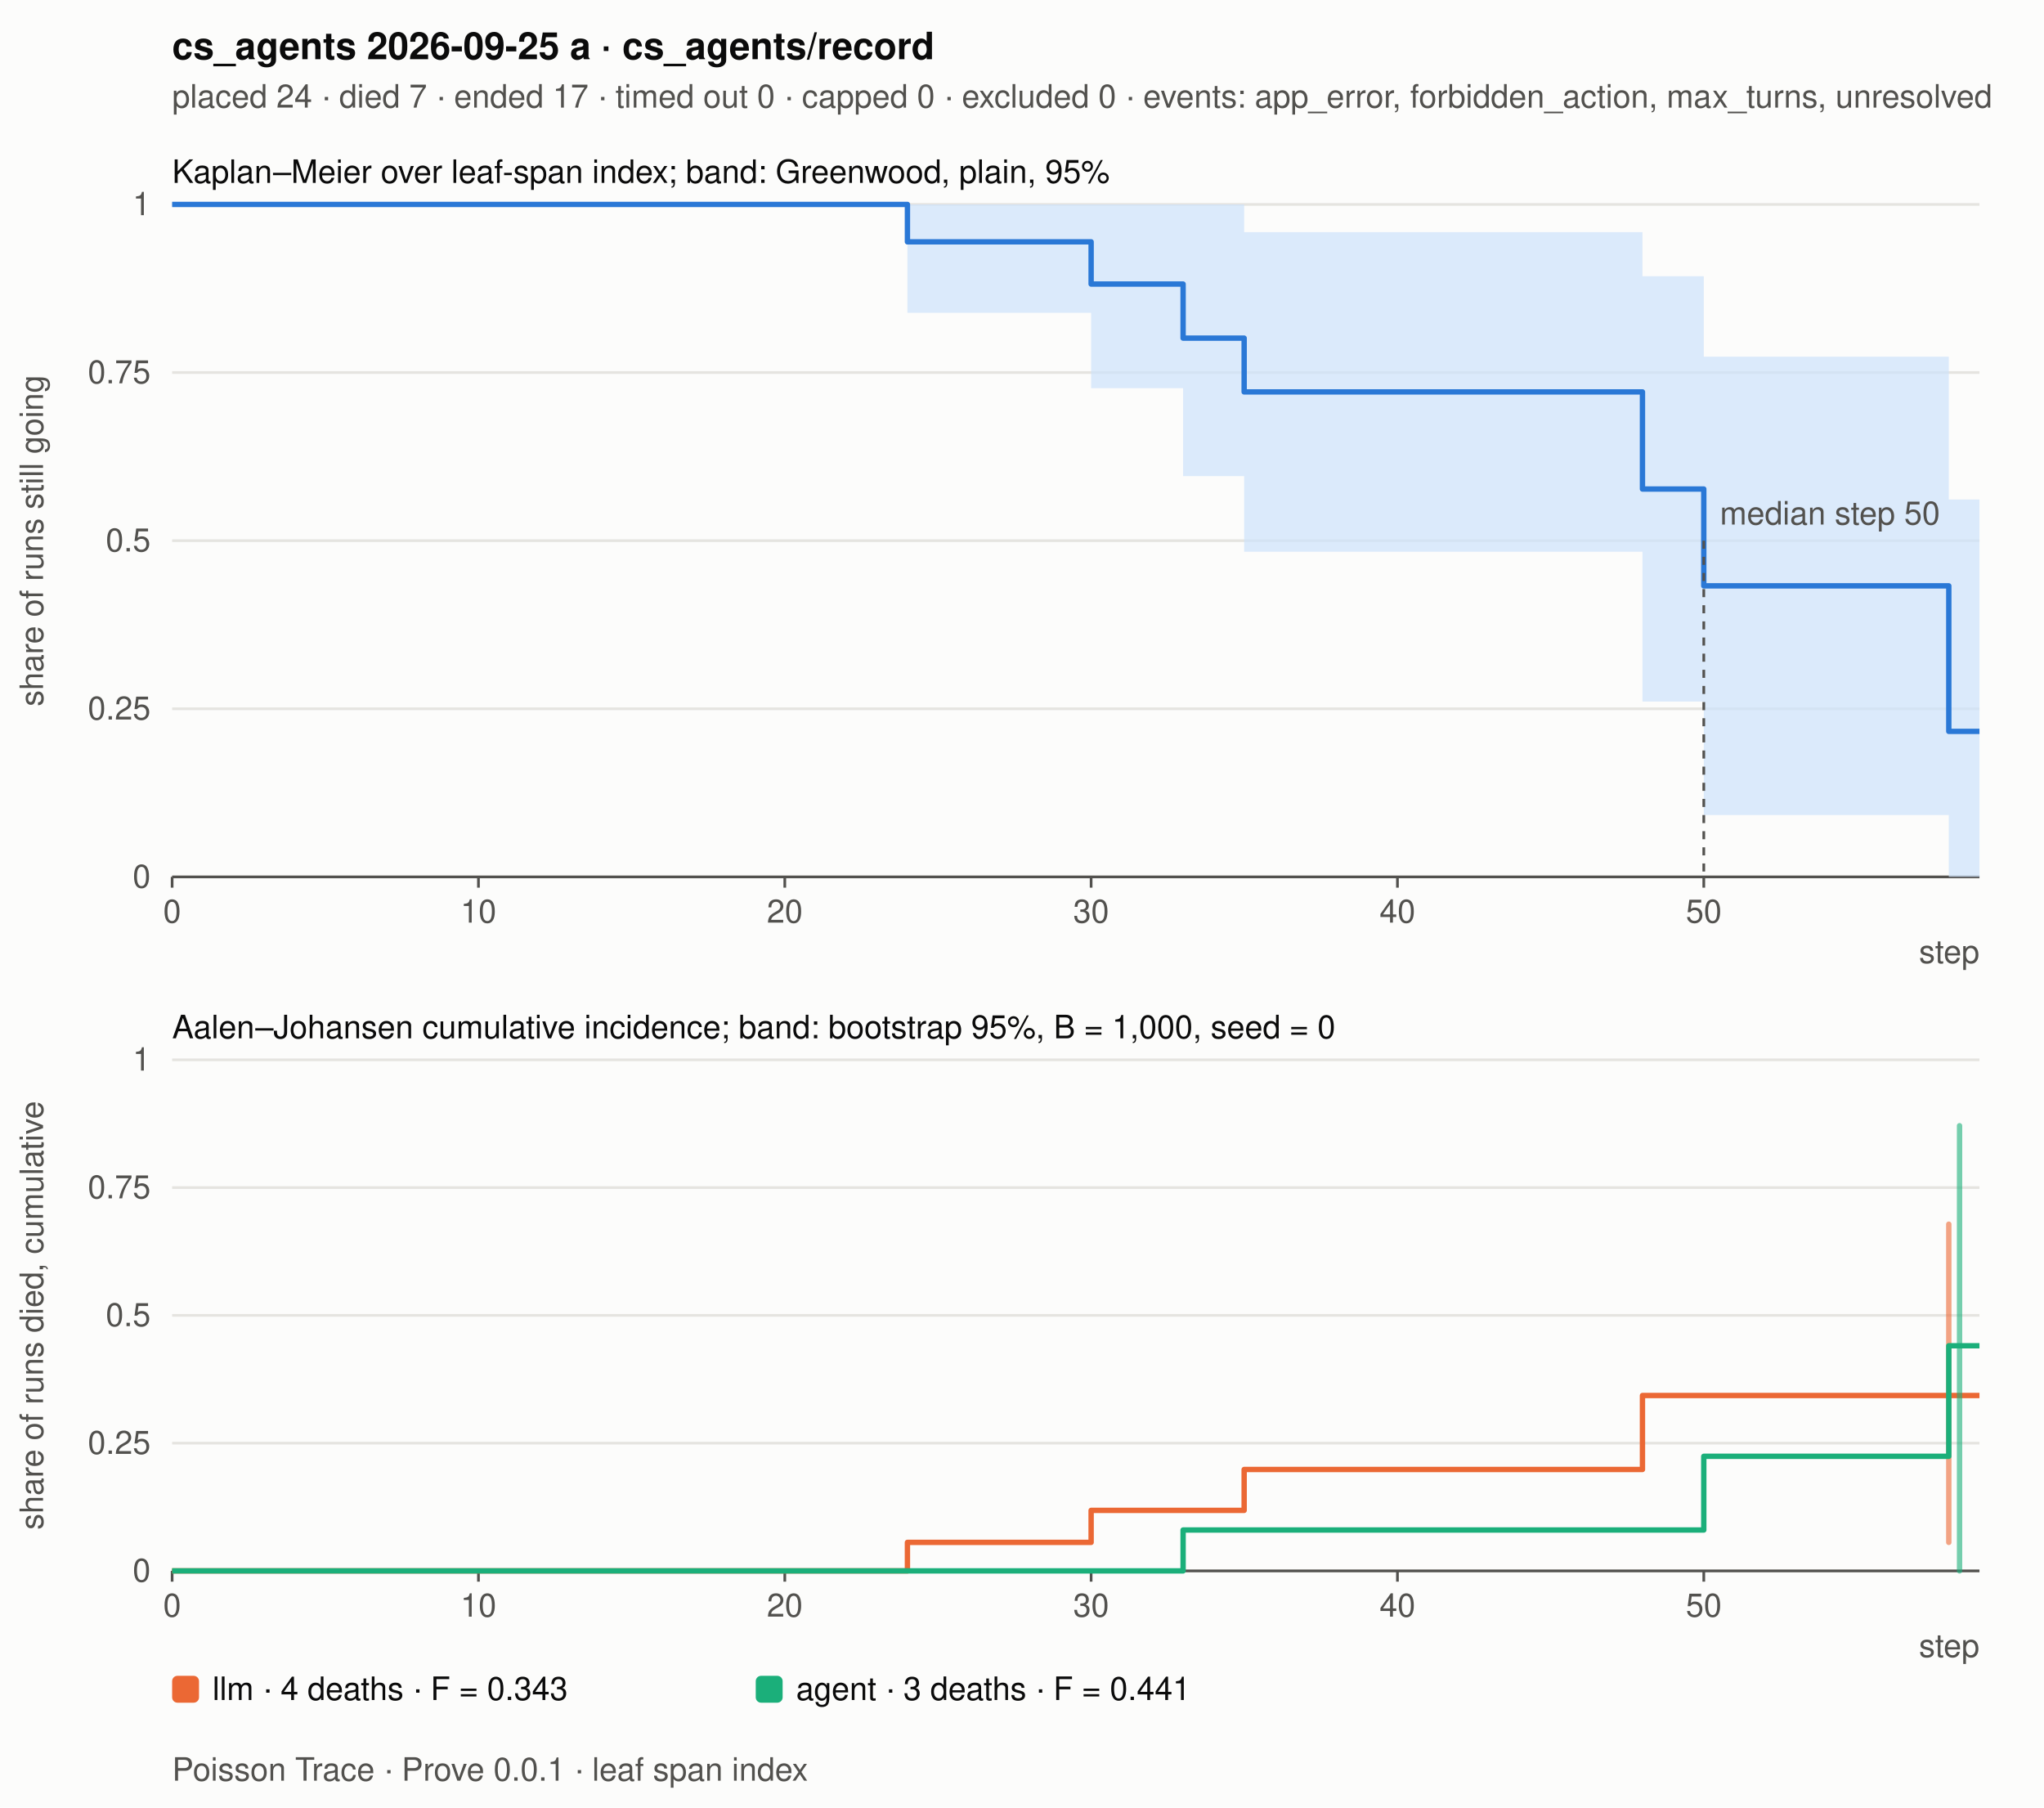
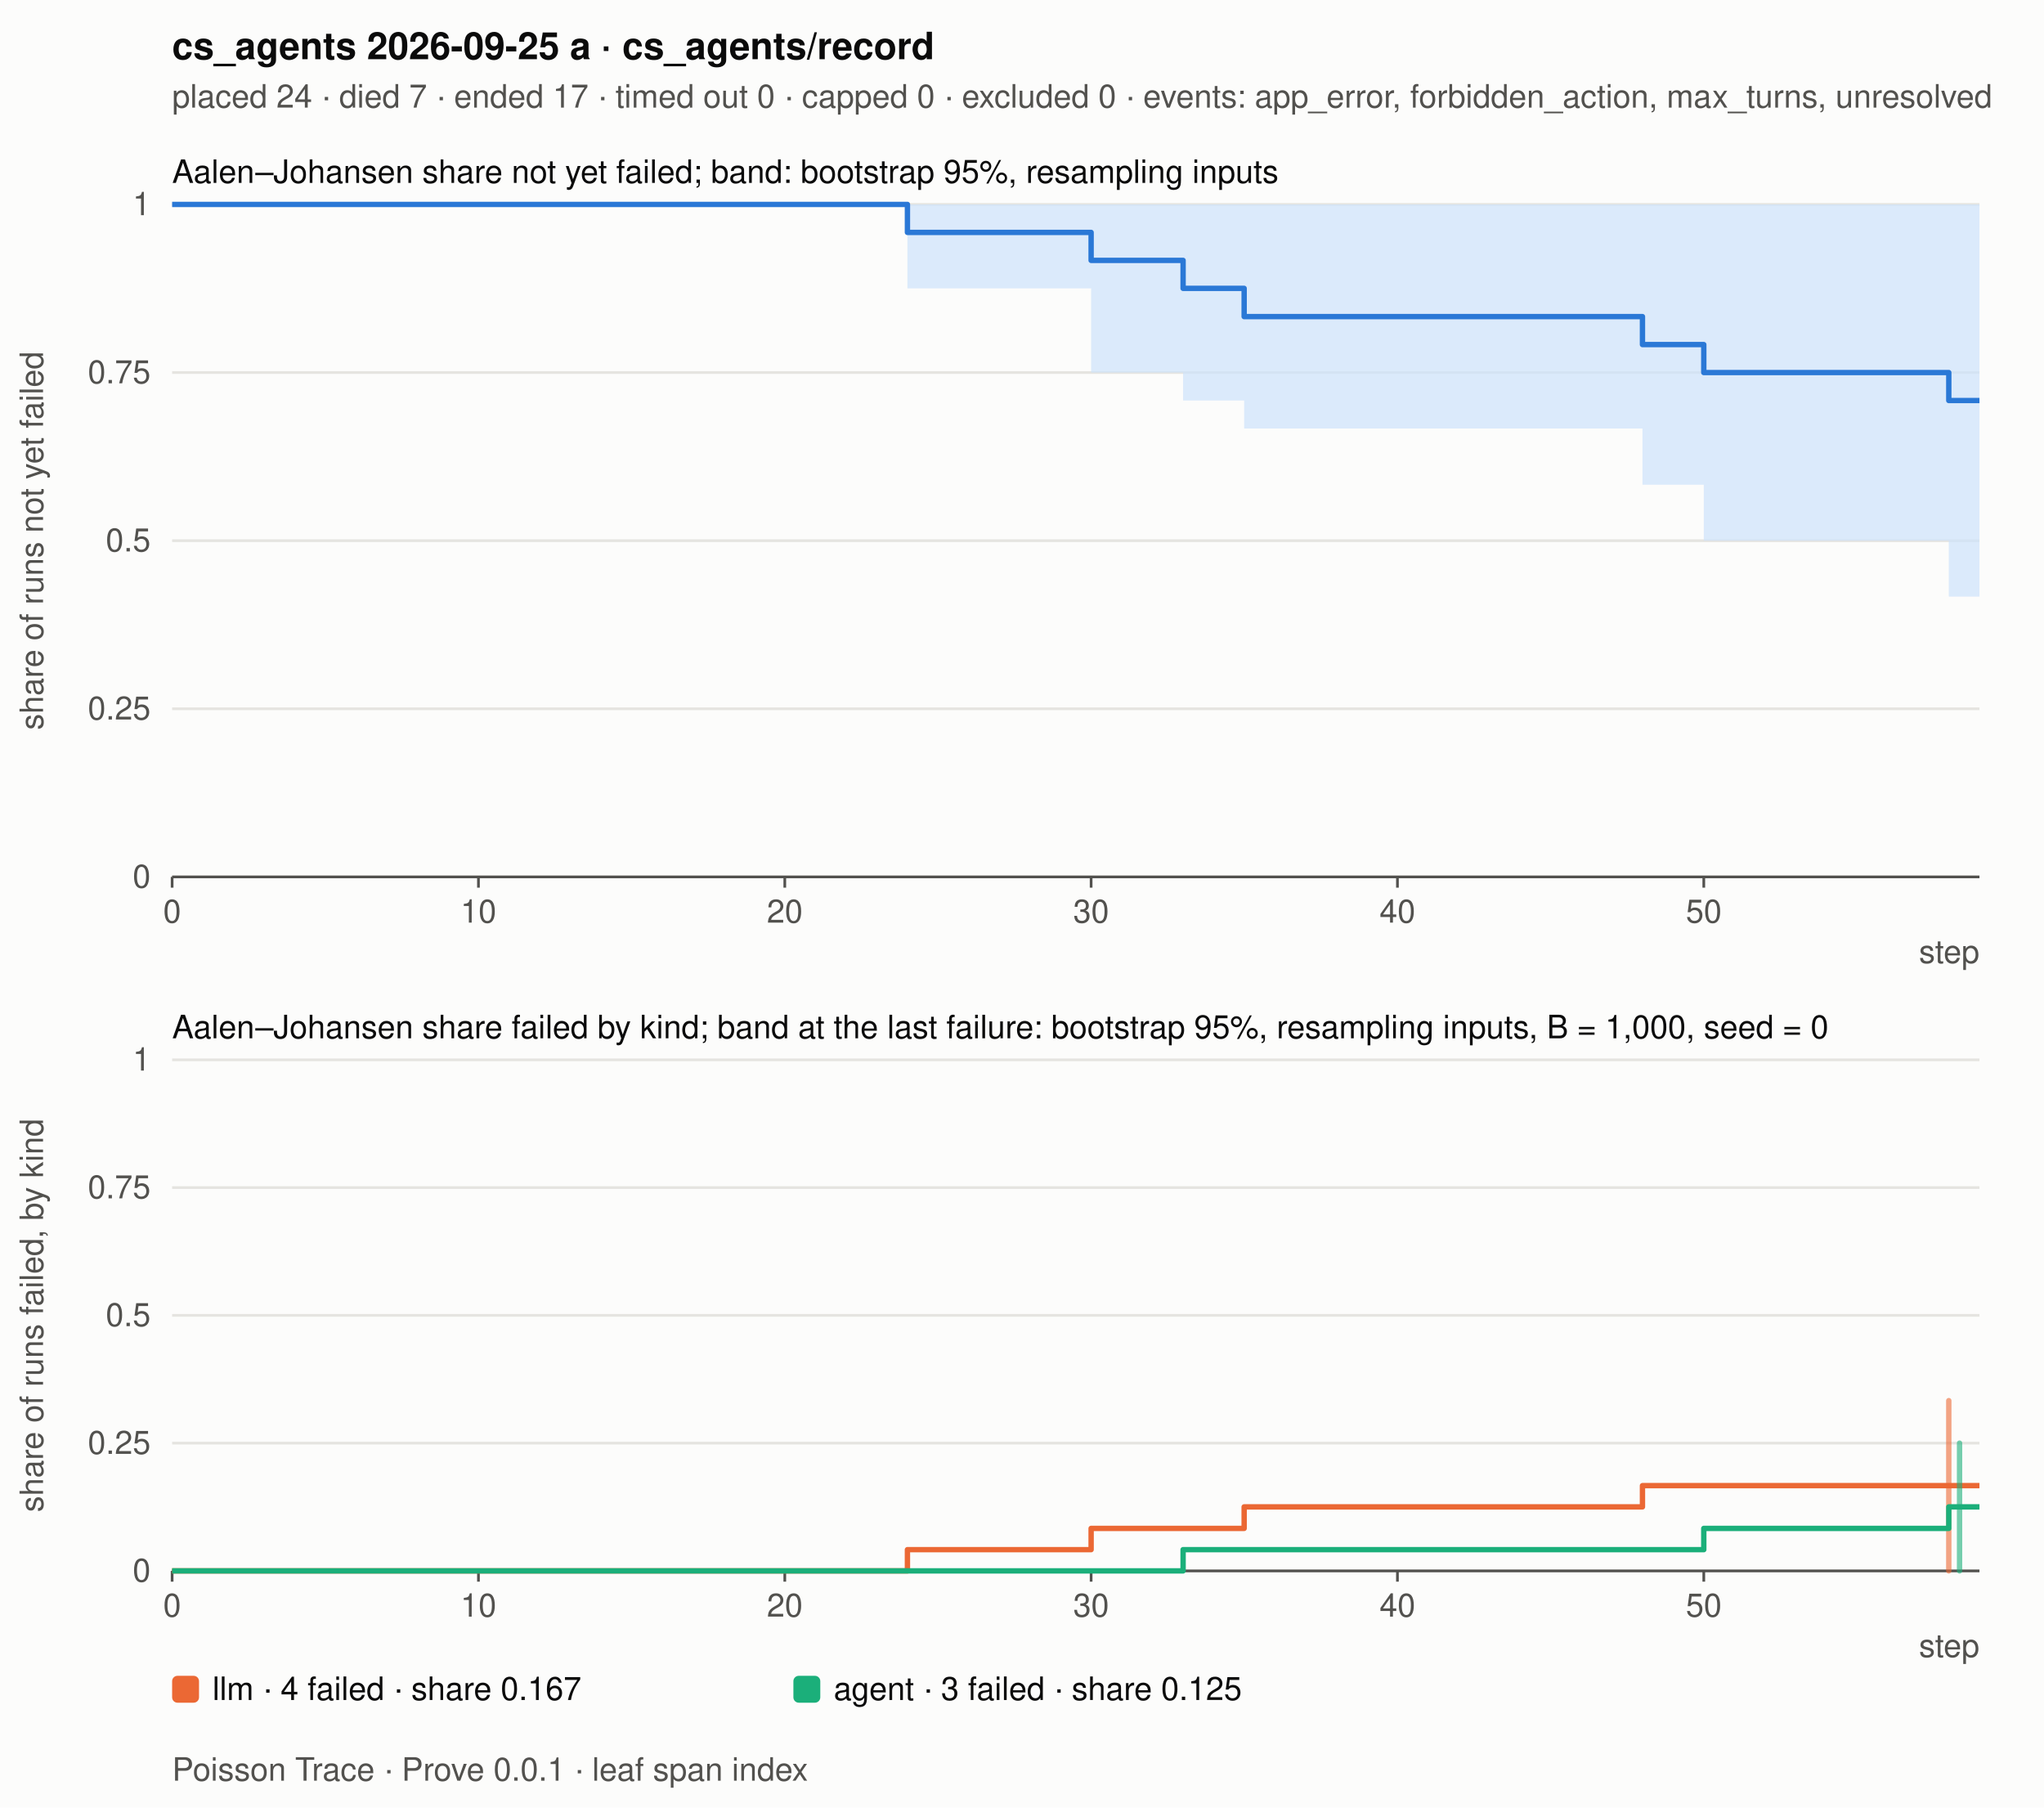
<svg xmlns="http://www.w3.org/2000/svg" width="760" height="672" viewBox="0 0 760 672" font-family="-apple-system, 'Segoe UI', Helvetica, Arial, sans-serif" font-size="12">
  <rect x="0" y="0" width="760" height="672" fill="#fcfcfb" />
  <text x="64" y="22" fill="#0b0b0b" font-size="14" font-weight="600">cs_agents 2026-09-25 a · cs_agents/record</text>
  <text x="64" y="40" fill="#52514e">placed 24 · died 7 · ended 17 · timed out 0 · capped 0 · excluded 0 · events: app_error, forbidden_action, max_turns, unresolved</text>
  <line x1="64" y1="326.0" x2="736" y2="326.0" stroke="#e5e4e0" stroke-width="1" />
  <text x="56" y="330.0" fill="#52514e" text-anchor="end">0</text>
  <line x1="64" y1="263.5" x2="736" y2="263.5" stroke="#e5e4e0" stroke-width="1" />
  <text x="56" y="267.5" fill="#52514e" text-anchor="end">0.25</text>
  <line x1="64" y1="201.0" x2="736" y2="201.0" stroke="#e5e4e0" stroke-width="1" />
  <text x="56" y="205.0" fill="#52514e" text-anchor="end">0.5</text>
  <line x1="64" y1="138.5" x2="736" y2="138.5" stroke="#e5e4e0" stroke-width="1" />
  <text x="56" y="142.5" fill="#52514e" text-anchor="end">0.75</text>
  <line x1="64" y1="76.0" x2="736" y2="76.0" stroke="#e5e4e0" stroke-width="1" />
  <text x="56" y="80.0" fill="#52514e" text-anchor="end">1</text>
  <line x1="64.0" y1="326" x2="64.0" y2="330" stroke="#52514e" stroke-width="1" />
  <text x="64.0" y="343" fill="#52514e" text-anchor="middle">0</text>
  <line x1="177.9" y1="326" x2="177.9" y2="330" stroke="#52514e" stroke-width="1" />
  <text x="177.9" y="343" fill="#52514e" text-anchor="middle">10</text>
  <line x1="291.8" y1="326" x2="291.8" y2="330" stroke="#52514e" stroke-width="1" />
  <text x="291.8" y="343" fill="#52514e" text-anchor="middle">20</text>
  <line x1="405.7" y1="326" x2="405.7" y2="330" stroke="#52514e" stroke-width="1" />
  <text x="405.7" y="343" fill="#52514e" text-anchor="middle">30</text>
  <line x1="519.6" y1="326" x2="519.6" y2="330" stroke="#52514e" stroke-width="1" />
  <text x="519.6" y="343" fill="#52514e" text-anchor="middle">40</text>
  <line x1="633.5" y1="326" x2="633.5" y2="330" stroke="#52514e" stroke-width="1" />
  <text x="633.5" y="343" fill="#52514e" text-anchor="middle">50</text>
  <line x1="64" y1="326" x2="736" y2="326" stroke="#52514e" stroke-width="1" />
  <text x="736" y="358" fill="#52514e" text-anchor="end">step</text>
-   <text transform="translate(16 201.0) rotate(-90)" fill="#52514e" text-anchor="middle">share of runs still going</text>
+   <text transform="translate(16 201.0) rotate(-90)" fill="#52514e" text-anchor="middle">share of runs not yet failed</text>
  <line x1="64" y1="584.0" x2="736" y2="584.0" stroke="#e5e4e0" stroke-width="1" />
  <text x="56" y="588.0" fill="#52514e" text-anchor="end">0</text>
  <line x1="64" y1="536.5" x2="736" y2="536.5" stroke="#e5e4e0" stroke-width="1" />
  <text x="56" y="540.5" fill="#52514e" text-anchor="end">0.25</text>
  <line x1="64" y1="489.0" x2="736" y2="489.0" stroke="#e5e4e0" stroke-width="1" />
  <text x="56" y="493.0" fill="#52514e" text-anchor="end">0.5</text>
  <line x1="64" y1="441.5" x2="736" y2="441.5" stroke="#e5e4e0" stroke-width="1" />
  <text x="56" y="445.5" fill="#52514e" text-anchor="end">0.75</text>
  <line x1="64" y1="394.0" x2="736" y2="394.0" stroke="#e5e4e0" stroke-width="1" />
  <text x="56" y="398.0" fill="#52514e" text-anchor="end">1</text>
  <line x1="64.0" y1="584" x2="64.0" y2="588" stroke="#52514e" stroke-width="1" />
  <text x="64.0" y="601" fill="#52514e" text-anchor="middle">0</text>
  <line x1="177.9" y1="584" x2="177.9" y2="588" stroke="#52514e" stroke-width="1" />
  <text x="177.9" y="601" fill="#52514e" text-anchor="middle">10</text>
  <line x1="291.8" y1="584" x2="291.8" y2="588" stroke="#52514e" stroke-width="1" />
  <text x="291.8" y="601" fill="#52514e" text-anchor="middle">20</text>
  <line x1="405.7" y1="584" x2="405.7" y2="588" stroke="#52514e" stroke-width="1" />
  <text x="405.7" y="601" fill="#52514e" text-anchor="middle">30</text>
  <line x1="519.6" y1="584" x2="519.6" y2="588" stroke="#52514e" stroke-width="1" />
  <text x="519.6" y="601" fill="#52514e" text-anchor="middle">40</text>
  <line x1="633.5" y1="584" x2="633.5" y2="588" stroke="#52514e" stroke-width="1" />
  <text x="633.5" y="601" fill="#52514e" text-anchor="middle">50</text>
  <line x1="64" y1="584" x2="736" y2="584" stroke="#52514e" stroke-width="1" />
  <text x="736" y="616" fill="#52514e" text-anchor="end">step</text>
-   <text transform="translate(16 489.0) rotate(-90)" fill="#52514e" text-anchor="middle">share of runs died, cumulative</text>
-   <polygon points="64.0,76.0 337.4,76.0 337.4,76.0 405.7,76.0 405.7,76.0 439.9,76.0 439.9,76.0 462.6,76.0 462.6,86.3 610.7,86.3 610.7,102.7 633.5,102.7 633.5,132.6 724.6,132.6 724.6,185.7 736.0,185.7 736.0,326.0 724.6,326.0 724.6,303.0 633.5,303.0 633.5,260.8 610.7,260.8 610.7,205.1 462.6,205.1 462.6,177.0 439.9,177.0 439.9,144.3 405.7,144.3 405.7,116.3 337.4,116.3 337.4,76.0 64.0,76.0" fill="#cde2fb" opacity="0.7" />
-   <polyline points="64.0,76.0 337.4,76.0 337.4,89.9 405.7,89.9 405.7,105.6 439.9,105.6 439.9,125.7 462.6,125.7 462.6,145.7 610.7,145.7 610.7,181.8 633.5,181.8 633.5,217.8 724.6,217.8 724.6,271.9 736.0,271.9" fill="none" stroke="#2a78d6" stroke-width="2" stroke-linejoin="round" />
-   <text x="64" y="68" fill="#0b0b0b">Kaplan–Meier over leaf-span index; band: Greenwood, plain, 95%</text>
-   <line x1="633.5" y1="201.0" x2="633.5" y2="326" stroke="#52514e" stroke-width="1" stroke-dasharray="3 3" />
-   <text x="639.5" y="195.0" fill="#52514e">median step 50</text>
-   <polyline points="64.0,584.0 337.4,584.0 337.4,573.4 405.7,573.4 405.7,561.5 439.9,561.5 439.9,561.5 462.6,561.5 462.6,546.3 610.7,546.3 610.7,518.8 633.5,518.8 633.5,518.8 724.6,518.8 724.6,518.8 736.0,518.8" fill="none" stroke="#eb6834" stroke-width="2" stroke-linejoin="round" />
-   <line x1="724.6" y1="573.4" x2="724.6" y2="455.1" stroke="#eb6834" stroke-width="2" stroke-linecap="round" opacity="0.6" />
+   <text transform="translate(16 489.0) rotate(-90)" fill="#52514e" text-anchor="middle">share of runs failed, by kind</text>
+   <polygon points="64.0,76.0 337.4,76.0 337.4,76.0 405.7,76.0 405.7,76.0 439.9,76.0 439.9,76.0 462.6,76.0 462.6,76.0 610.7,76.0 610.7,76.0 633.5,76.0 633.5,76.0 724.6,76.0 724.6,76.0 736.0,76.0 736.0,221.8 724.6,221.8 724.6,201.0 633.5,201.0 633.5,180.2 610.7,180.2 610.7,159.3 462.6,159.3 462.6,148.9 439.9,148.9 439.9,138.5 405.7,138.5 405.7,107.2 337.4,107.2 337.4,76.0 64.0,76.0" fill="#cde2fb" opacity="0.7" />
+   <polyline points="64.0,76.0 337.4,76.0 337.4,86.4 405.7,86.4 405.7,96.8 439.9,96.8 439.9,107.2 462.6,107.2 462.6,117.7 610.7,117.7 610.7,128.1 633.5,128.1 633.5,138.5 724.6,138.5 724.6,148.9 736.0,148.9" fill="none" stroke="#2a78d6" stroke-width="2" stroke-linejoin="round" />
+   <text x="64" y="68" fill="#0b0b0b">Aalen–Johansen share not yet failed; band: bootstrap 95%, resampling inputs</text>
+   <polyline points="64.0,584.0 337.4,584.0 337.4,576.1 405.7,576.1 405.7,568.2 439.9,568.2 439.9,568.2 462.6,568.2 462.6,560.2 610.7,560.2 610.7,552.3 633.5,552.3 633.5,552.3 724.6,552.3 724.6,552.3 736.0,552.3" fill="none" stroke="#eb6834" stroke-width="2" stroke-linejoin="round" />
+   <line x1="724.6" y1="584.0" x2="724.6" y2="520.7" stroke="#eb6834" stroke-width="2" stroke-linecap="round" opacity="0.6" />
  <rect x="64" y="623" width="10" height="10" rx="2" fill="#eb6834" />
-   <text x="79" y="632" fill="#0b0b0b">llm · 4 deaths · F = 0.343</text>
-   <polyline points="64.0,584.0 337.4,584.0 337.4,584.0 405.7,584.0 405.7,584.0 439.9,584.0 439.9,568.8 462.6,568.8 462.6,568.8 610.7,568.8 610.7,568.8 633.5,568.8 633.5,541.4 724.6,541.4 724.6,500.3 736.0,500.3" fill="none" stroke="#1baf7a" stroke-width="2" stroke-linejoin="round" />
-   <line x1="728.6" y1="584.0" x2="728.6" y2="418.5" stroke="#1baf7a" stroke-width="2" stroke-linecap="round" opacity="0.6" />
-   <rect x="281" y="623" width="10" height="10" rx="2" fill="#1baf7a" />
-   <text x="296" y="632" fill="#0b0b0b">agent · 3 deaths · F = 0.441</text>
-   <text x="64" y="386" fill="#0b0b0b">Aalen–Johansen cumulative incidence; band: bootstrap 95%, B = 1,000, seed = 0</text>
+   <text x="79" y="632" fill="#0b0b0b">llm · 4 failed · share 0.167</text>
+   <polyline points="64.0,584.0 337.4,584.0 337.4,584.0 405.7,584.0 405.7,584.0 439.9,584.0 439.9,576.1 462.6,576.1 462.6,576.1 610.7,576.1 610.7,576.1 633.5,576.1 633.5,568.2 724.6,568.2 724.6,560.2 736.0,560.2" fill="none" stroke="#1baf7a" stroke-width="2" stroke-linejoin="round" />
+   <line x1="728.6" y1="584.0" x2="728.6" y2="536.5" stroke="#1baf7a" stroke-width="2" stroke-linecap="round" opacity="0.6" />
+   <rect x="295" y="623" width="10" height="10" rx="2" fill="#1baf7a" />
+   <text x="310" y="632" fill="#0b0b0b">agent · 3 failed · share 0.125</text>
+   <text x="64" y="386" fill="#0b0b0b">Aalen–Johansen share failed by kind; band at the last failure: bootstrap 95%, resampling inputs, B = 1,000, seed = 0</text>
  <text x="64" y="662" fill="#52514e">Poisson Trace · Prove 0.0.1 · leaf span index</text>
</svg>
